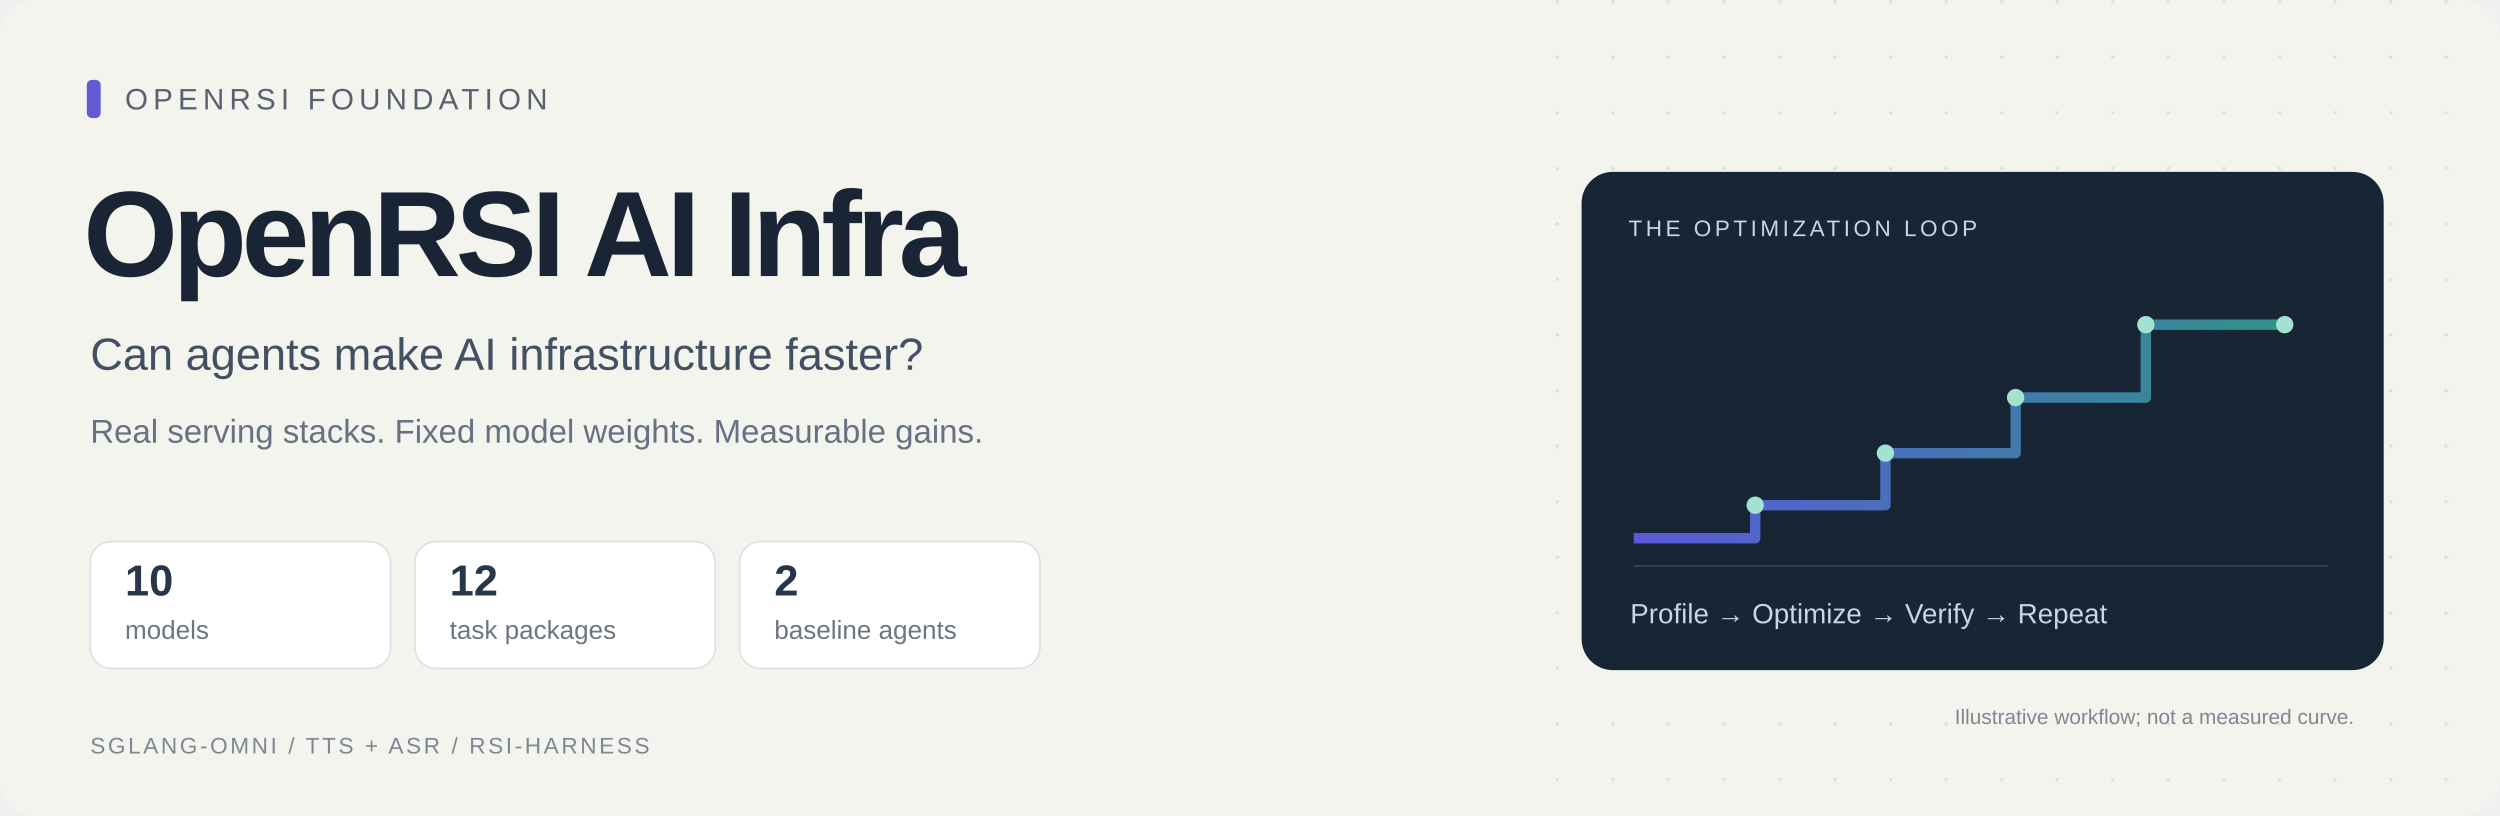
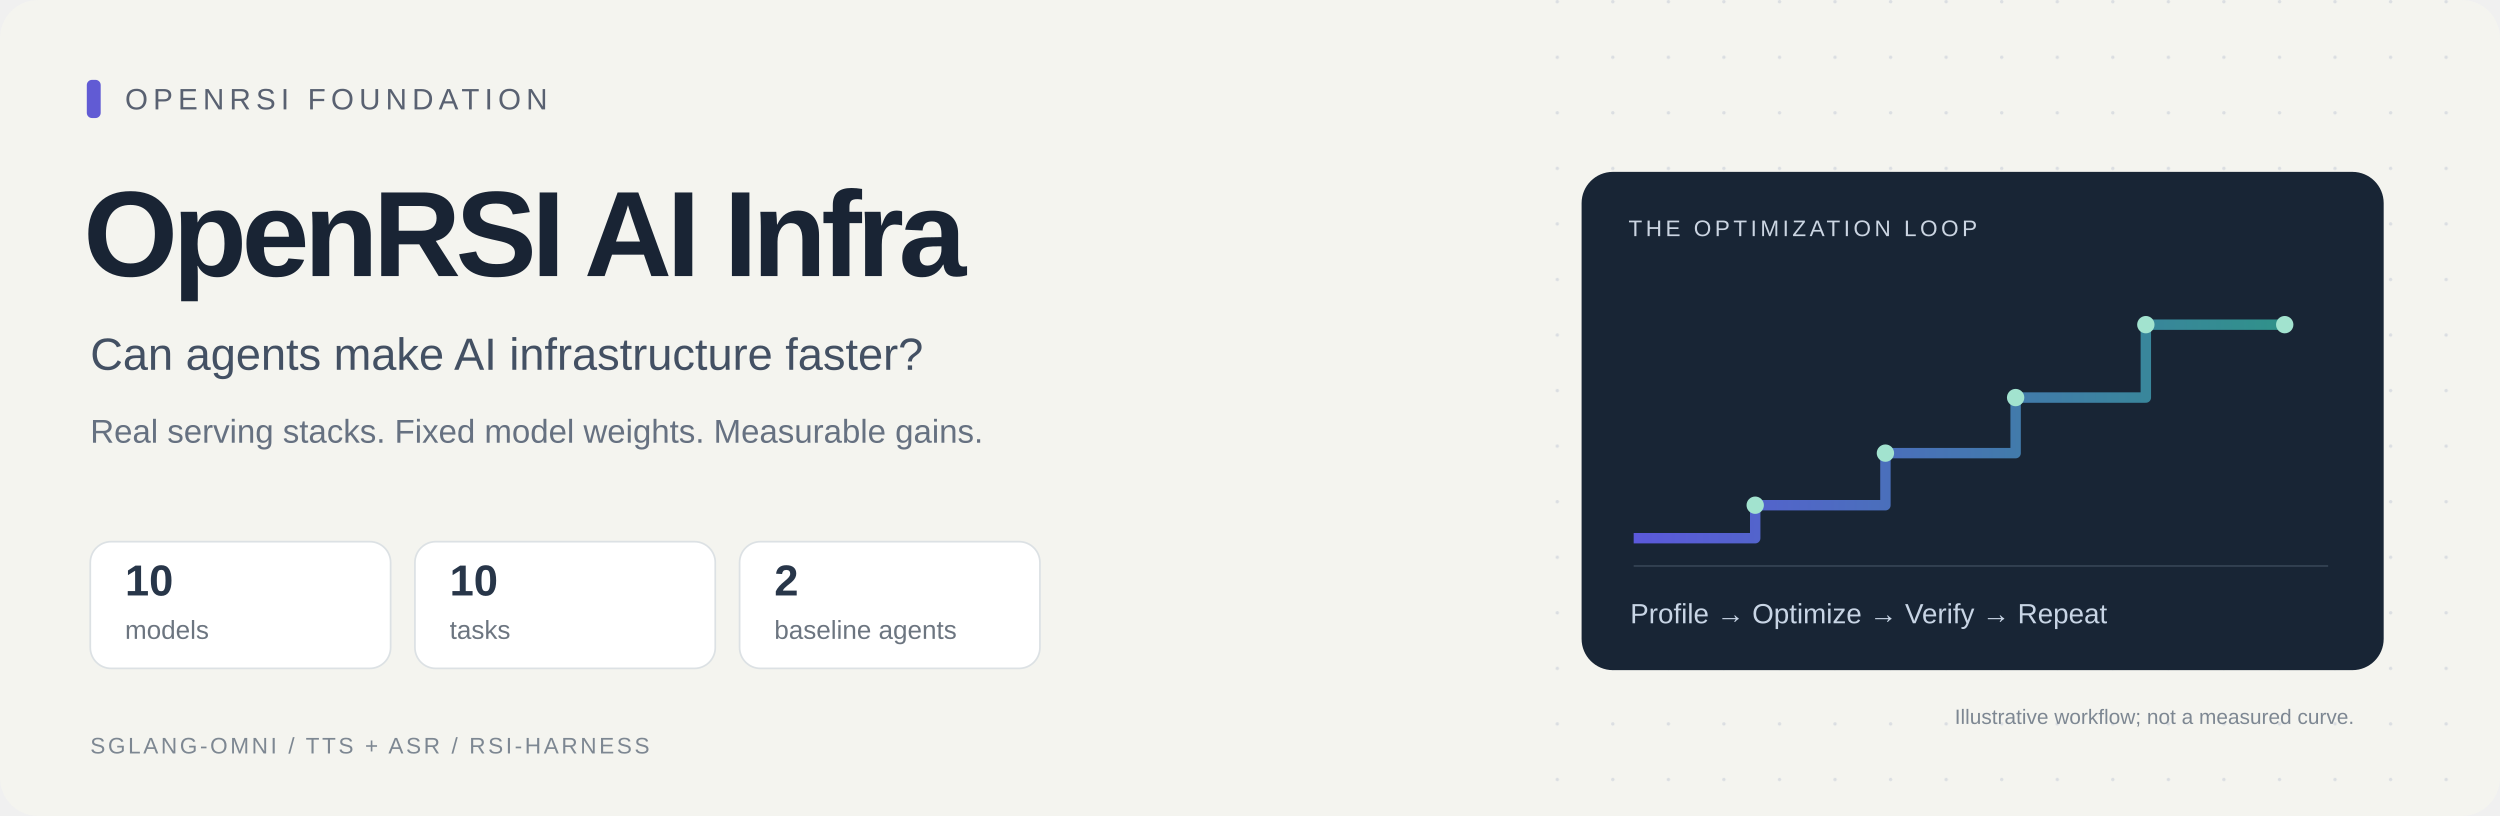
<svg xmlns="http://www.w3.org/2000/svg" width="1440" height="470" viewBox="0 0 1440 470" role="img" aria-labelledby="title desc">
  <defs>
    <pattern id="grid" width="32" height="32" patternUnits="userSpaceOnUse">
      <circle cx="1" cy="1" r="1" fill="#cbd1da" opacity=".6" />
    </pattern>
    <linearGradient id="line" x1="0" x2="1">
      <stop stop-color="#5b59db" />
      <stop offset="1" stop-color="#30928a" />
    </linearGradient>
  </defs>
  <rect width="1440" height="470" rx="22" fill="#f4f4ef" />
  <rect x="870" width="570" height="470" fill="url(#grid)" />
  <rect x="50" y="46" width="8" height="22" rx="3" fill="#615bd4" />
  <text x="72" y="63" fill="#596171" font-family="Arial, Helvetica, sans-serif" font-size="17" letter-spacing="3">OPENRSI FOUNDATION</text>
  <text x="48" y="159" fill="#192434" font-family="Arial, Helvetica, sans-serif" font-size="70" font-weight="700" letter-spacing="-3">OpenRSI AI Infra</text>
  <text x="52" y="213" fill="#435063" font-family="Arial, Helvetica, sans-serif" font-size="26">Can agents make AI infrastructure faster?</text>
  <text x="52" y="255" fill="#667181" font-family="Arial, Helvetica, sans-serif" font-size="19">Real serving stacks. Fixed model weights. Measurable gains.</text>
  <g font-family="Arial, Helvetica, sans-serif">
    <rect x="52" y="312" width="173" height="73" rx="12" fill="#ffffff" stroke="#dce1e4" />
    <text x="72" y="343" fill="#283649" font-size="25" font-weight="700">10</text>
    <text x="72" y="368" fill="#6c7580" font-size="15">models</text>
    <rect x="239" y="312" width="173" height="73" rx="12" fill="#ffffff" stroke="#dce1e4" />
-     <text x="259" y="343" fill="#283649" font-size="25" font-weight="700">12</text>
-     <text x="259" y="368" fill="#6c7580" font-size="15">task packages</text>
+     <text x="259" y="343" fill="#283649" font-size="25" font-weight="700">10</text>
+     <text x="259" y="368" fill="#6c7580" font-size="15">tasks</text>
    <rect x="426" y="312" width="173" height="73" rx="12" fill="#ffffff" stroke="#dce1e4" />
    <text x="446" y="343" fill="#283649" font-size="25" font-weight="700">2</text>
    <text x="446" y="368" fill="#6c7580" font-size="15">baseline agents</text>
  </g>
  <g transform="translate(911 99)">
    <rect width="462" height="287" rx="18" fill="#182535" />
    <text x="27" y="37" fill="#cbd5e2" font-family="Arial, Helvetica, sans-serif" font-size="13" letter-spacing="2">THE OPTIMIZATION LOOP</text>
    <path d="M30 211 H100 V192 H175 V162 H250 V130 H325 V88 H405" fill="none" stroke="url(#line)" stroke-width="6" stroke-linejoin="round" />
    <g fill="#a2e3cf">
      <circle cx="100" cy="192" r="5" />
      <circle cx="175" cy="162" r="5" />
      <circle cx="250" cy="130" r="5" />
      <circle cx="325" cy="88" r="5" />
      <circle cx="405" cy="88" r="5" />
    </g>
    <path d="M30 227 H430" stroke="#344354" />
    <text x="28" y="260" fill="#c8d5e5" font-family="Arial, Helvetica, sans-serif" font-size="16">Profile  →  Optimize  →  Verify  →  Repeat</text>
  </g>
  <text x="52" y="434" fill="#7d8792" font-family="Arial, Helvetica, sans-serif" font-size="13" letter-spacing="1.5">SGLANG-OMNI  /  TTS + ASR  /  RSI-HARNESS</text>
  <text x="1356" y="417" text-anchor="end" fill="#7d8792" font-family="Arial, Helvetica, sans-serif" font-size="12">Illustrative workflow; not a measured curve.</text>
</svg>
